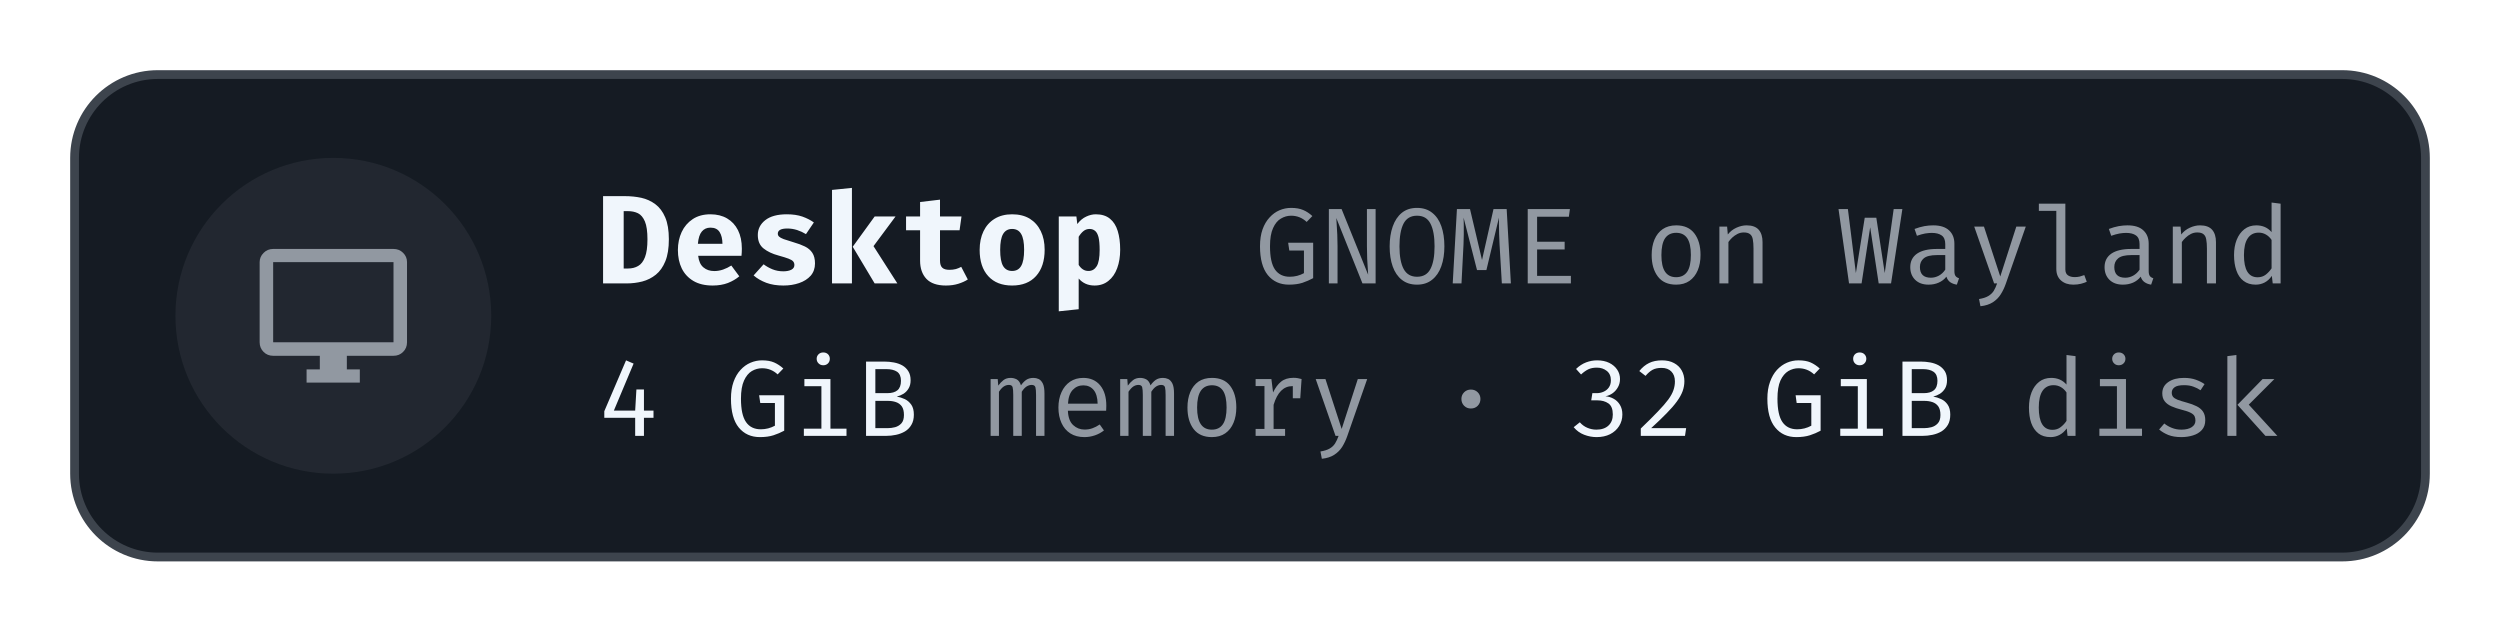
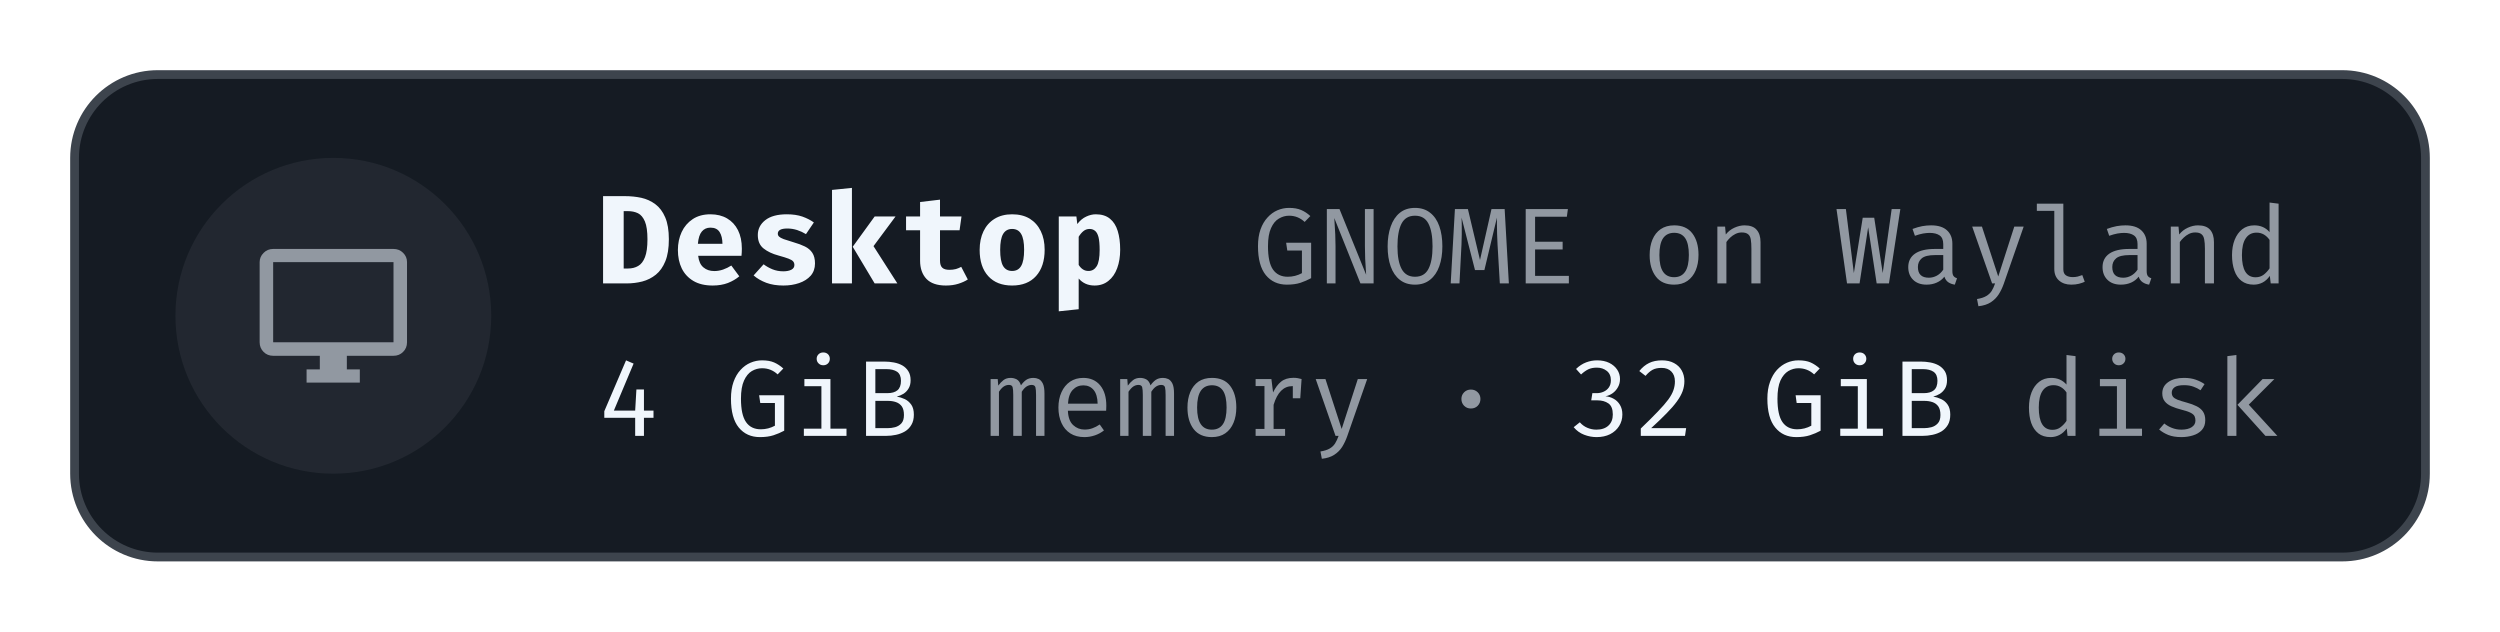
<svg xmlns="http://www.w3.org/2000/svg" width="285" height="72" viewBox="0 0 285 72">
  <g transform="translate(8 8)">
    <rect x=".5" y=".5" width="268" height="55" rx="9.5" fill="#151b23" stroke="#3d444d" />
    <circle cx="30" cy="28" r="18" fill="#f0f6fc" fill-opacity=".06" />
    <path fill="#9198a1" d="M36.86 31.02H23.14V21.88H36.86ZM36.86 20.38H23.14Q22.49 20.38 22.05 20.83Q21.6 21.28 21.6 21.88V31.02Q21.6 31.67 22.05 32.12Q22.49 32.56 23.14 32.56H28.46V34.11H26.95V35.62H33.02V34.11H31.54V32.56H36.86Q37.51 32.56 37.95 32.12Q38.4 31.68 38.4 31.02V21.88Q38.4 21.26 37.95 20.82Q37.51 20.38 36.86 20.38Z" />
    <path fill="#f0f6fc" d="M68.25 19.28Q68.25 20.8 67.85 21.78Q67.45 22.76 66.77 23.31Q66.09 23.86 65.22 24.09Q64.36 24.31 63.43 24.31H60.75V14.36H63.26Q64.21 14.36 65.11 14.55Q66 14.75 66.71 15.28Q67.42 15.81 67.83 16.77Q68.25 17.74 68.25 19.28ZM65.81 19.28Q65.81 17.94 65.52 17.25Q65.23 16.56 64.73 16.31Q64.23 16.07 63.6 16.07H63.1V22.61H63.6Q64.26 22.61 64.75 22.32Q65.25 22.04 65.53 21.31Q65.81 20.59 65.81 19.28ZM71.59 21.16Q71.7 22.09 72.2 22.49Q72.69 22.9 73.42 22.9Q73.94 22.9 74.43 22.73Q74.92 22.56 75.37 22.27L76.28 23.5Q75.74 23.96 74.98 24.26Q74.22 24.55 73.24 24.55Q71.93 24.55 71.05 24.03Q70.17 23.51 69.72 22.6Q69.28 21.69 69.28 20.5Q69.28 19.38 69.71 18.45Q70.14 17.53 70.97 16.98Q71.8 16.43 72.99 16.43Q74.09 16.43 74.89 16.9Q75.69 17.37 76.13 18.24Q76.57 19.12 76.57 20.34Q76.57 20.54 76.56 20.76Q76.55 20.98 76.53 21.16ZM72.99 17.95Q72.38 17.95 72.01 18.39Q71.64 18.83 71.56 19.79H74.36Q74.35 18.96 74.04 18.46Q73.72 17.95 72.99 17.95ZM81.29 22.93Q81.86 22.93 82.21 22.75Q82.56 22.57 82.56 22.21Q82.56 21.97 82.42 21.8Q82.29 21.64 81.9 21.49Q81.51 21.34 80.75 21.13Q79.7 20.85 79.04 20.32Q78.39 19.8 78.39 18.79Q78.39 17.77 79.24 17.1Q80.09 16.43 81.7 16.43Q82.72 16.43 83.47 16.69Q84.23 16.96 84.78 17.36L83.88 18.69Q83.41 18.4 82.86 18.22Q82.31 18.05 81.76 18.05Q80.67 18.05 80.67 18.64Q80.67 18.83 80.81 18.97Q80.95 19.11 81.34 19.26Q81.73 19.4 82.47 19.62Q83.21 19.83 83.76 20.1Q84.31 20.37 84.61 20.83Q84.91 21.29 84.91 22.03Q84.91 22.86 84.42 23.43Q83.92 23.99 83.1 24.27Q82.29 24.55 81.31 24.55Q80.2 24.55 79.36 24.24Q78.51 23.92 77.91 23.4L79.05 22.13Q79.5 22.47 80.06 22.7Q80.63 22.93 81.29 22.93ZM89.12 13.42V24.31H86.85V13.65ZM94.09 16.68 91.58 20.06 94.3 24.31H91.71L89.21 20.13L91.71 16.68ZM102.33 23.86Q101.89 24.15 101.25 24.35Q100.62 24.55 99.83 24.55Q98.34 24.55 97.61 23.79Q96.89 23.02 96.89 21.71V18.25H95.29V16.68H96.89V15.03L99.16 14.76V16.68H101.61L101.39 18.25H99.16V21.71Q99.16 22.28 99.42 22.52Q99.67 22.76 100.24 22.76Q100.64 22.76 100.98 22.67Q101.31 22.57 101.58 22.42ZM107.38 16.43Q108.56 16.43 109.39 16.93Q110.21 17.44 110.65 18.35Q111.09 19.25 111.09 20.47Q111.09 22.38 110.11 23.47Q109.14 24.55 107.38 24.55Q105.63 24.55 104.66 23.48Q103.68 22.41 103.68 20.49Q103.68 19.27 104.12 18.36Q104.56 17.45 105.39 16.94Q106.22 16.43 107.38 16.43ZM107.38 18.1Q106.69 18.1 106.35 18.68Q106.02 19.25 106.02 20.49Q106.02 21.75 106.35 22.32Q106.69 22.89 107.38 22.89Q108.08 22.89 108.41 22.32Q108.75 21.75 108.75 20.47Q108.75 19.24 108.41 18.67Q108.08 18.1 107.38 18.1ZM116.92 16.43Q117.92 16.43 118.53 16.93Q119.14 17.42 119.42 18.33Q119.7 19.23 119.7 20.47Q119.7 21.65 119.36 22.57Q119.02 23.5 118.36 24.02Q117.71 24.55 116.78 24.55Q115.66 24.55 114.97 23.75V27.25L112.7 27.49V16.68H114.71L114.81 17.54Q115.27 16.94 115.83 16.69Q116.38 16.43 116.92 16.43ZM116.22 18.1Q115.82 18.1 115.52 18.34Q115.22 18.58 114.97 18.99V22.2Q115.2 22.56 115.47 22.72Q115.73 22.89 116.09 22.89Q116.69 22.89 117.03 22.34Q117.36 21.79 117.36 20.5Q117.36 19.55 117.23 19.03Q117.09 18.51 116.83 18.31Q116.57 18.1 116.22 18.1Z" />
-     <path fill="#9198a1" d="M138.94 24.45Q137.43 24.45 136.53 23.36Q135.64 22.26 135.64 20.07Q135.64 18.97 135.93 18.15Q136.22 17.34 136.73 16.79Q137.23 16.24 137.86 15.97Q138.5 15.7 139.18 15.7Q140.01 15.7 140.56 15.94Q141.11 16.17 141.61 16.63L140.96 17.3Q140.2 16.59 139.19 16.59Q138.57 16.59 138.02 16.92Q137.47 17.24 137.13 18Q136.78 18.76 136.78 20.07Q136.78 21.91 137.35 22.73Q137.93 23.55 139.03 23.55Q139.9 23.55 140.65 23.14V20.56H138.98L138.85 19.67H141.7V23.71Q141.13 24.02 140.48 24.24Q139.83 24.45 138.94 24.45ZM147.32 24.31 144.34 16.86Q144.34 17.04 144.38 17.55Q144.42 18.07 144.45 18.74Q144.48 19.4 144.48 20.06V24.31H143.49V15.83H144.94L147.97 23.32Q147.96 23.14 147.93 22.66Q147.89 22.18 147.86 21.51Q147.83 20.84 147.83 20.07V15.83H148.82V24.31ZM156.66 20.08Q156.66 21.37 156.31 22.35Q155.96 23.34 155.26 23.89Q154.57 24.45 153.54 24.45Q152.5 24.45 151.81 23.9Q151.12 23.36 150.77 22.38Q150.42 21.4 150.42 20.09Q150.42 18.81 150.77 17.82Q151.12 16.82 151.81 16.26Q152.5 15.7 153.54 15.7Q154.57 15.7 155.26 16.25Q155.96 16.79 156.31 17.78Q156.66 18.77 156.66 20.08ZM155.54 20.08Q155.54 18.39 155.07 17.49Q154.61 16.59 153.54 16.59Q152.47 16.59 152 17.5Q151.54 18.4 151.54 20.09Q151.54 21.78 152.02 22.67Q152.5 23.55 153.54 23.55Q154.61 23.55 155.07 22.66Q155.54 21.77 155.54 20.08ZM163.76 15.83 164.24 24.31H163.21L162.95 19.88Q162.92 19.29 162.9 18.68Q162.89 18.06 162.88 17.56Q162.87 17.06 162.88 16.81L161.45 22.79H160.38L158.85 16.81Q158.86 17.05 158.87 17.58Q158.87 18.1 158.87 18.72Q158.86 19.34 158.84 19.87L158.61 24.31H157.61L158.09 15.83H159.58L160.95 21.64L162.26 15.83ZM167.23 16.71V19.56H170.37V20.44H167.23V23.45H171.08V24.31H166.16V15.83H170.97L170.85 16.71ZM183.09 17.69Q184.46 17.69 185.16 18.61Q185.86 19.53 185.86 21.06Q185.86 22.06 185.54 22.82Q185.22 23.58 184.6 24.02Q183.98 24.45 183.08 24.45Q181.7 24.45 181 23.53Q180.29 22.6 180.29 21.08Q180.29 20.08 180.61 19.31Q180.93 18.55 181.55 18.12Q182.18 17.69 183.09 17.69ZM183.09 18.54Q182.25 18.54 181.82 19.16Q181.4 19.78 181.4 21.08Q181.4 22.36 181.82 22.98Q182.24 23.6 183.08 23.6Q183.91 23.6 184.34 22.98Q184.76 22.36 184.76 21.06Q184.76 19.77 184.34 19.15Q183.92 18.54 183.09 18.54ZM188.01 24.31V17.83H188.89L188.97 18.73Q189.36 18.23 189.95 17.96Q190.54 17.69 191.11 17.69Q192.06 17.69 192.5 18.2Q192.93 18.7 192.93 19.6V24.31H191.9V20.36Q191.9 19.7 191.82 19.29Q191.75 18.89 191.51 18.7Q191.27 18.5 190.79 18.5Q190.41 18.5 190.07 18.67Q189.74 18.84 189.47 19.09Q189.21 19.34 189.04 19.59V24.31ZM208.87 15.83 207.58 24.31H206.17L205.2 17.91L204.22 24.31H202.79L201.59 15.83H202.66L203.57 23.13L204.58 16.82H205.9L206.86 23.13L207.88 15.83ZM214.8 22.89Q214.8 23.29 214.93 23.46Q215.06 23.64 215.33 23.72L215.08 24.45Q214.66 24.39 214.34 24.18Q214.03 23.97 213.89 23.54Q213.54 23.99 213.01 24.22Q212.49 24.45 211.86 24.45Q210.89 24.45 210.33 23.9Q209.77 23.35 209.77 22.45Q209.77 21.45 210.55 20.91Q211.33 20.38 212.81 20.38H213.76V19.83Q213.76 19.13 213.35 18.84Q212.94 18.55 212.22 18.55Q211.9 18.55 211.46 18.62Q211.03 18.7 210.53 18.88L210.26 18.1Q210.85 17.88 211.38 17.78Q211.9 17.69 212.38 17.69Q213.58 17.69 214.19 18.26Q214.8 18.82 214.8 19.78ZM212.12 23.66Q212.6 23.66 213.04 23.42Q213.47 23.18 213.76 22.74V21.08H212.82Q211.75 21.08 211.31 21.45Q210.87 21.82 210.87 22.44Q210.87 23.66 212.12 23.66ZM222.94 17.83 220.66 24.35Q220.43 25.01 220.08 25.56Q219.74 26.1 219.18 26.46Q218.62 26.82 217.77 26.91L217.61 26.09Q218.28 25.98 218.66 25.75Q219.05 25.52 219.28 25.17Q219.5 24.81 219.67 24.31H219.33L217.06 17.83H218.17L220.03 23.52L221.86 17.83ZM227.45 15.22V22.71Q227.45 23.19 227.75 23.39Q228.05 23.59 228.52 23.59Q228.81 23.59 229.08 23.53Q229.35 23.46 229.61 23.36L229.89 24.12Q229.62 24.25 229.23 24.35Q228.84 24.45 228.35 24.45Q227.49 24.45 226.95 23.97Q226.42 23.5 226.42 22.65V16.04H224.43V15.22ZM236.95 22.89Q236.95 23.29 237.08 23.46Q237.21 23.64 237.48 23.72L237.23 24.45Q236.81 24.39 236.5 24.18Q236.18 23.97 236.04 23.54Q235.69 23.99 235.17 24.22Q234.64 24.45 234.01 24.45Q233.04 24.45 232.48 23.9Q231.92 23.35 231.92 22.45Q231.92 21.45 232.7 20.91Q233.48 20.38 234.96 20.38H235.91V19.83Q235.91 19.13 235.5 18.84Q235.1 18.55 234.37 18.55Q234.05 18.55 233.62 18.62Q233.19 18.7 232.68 18.88L232.41 18.1Q233 17.88 233.53 17.78Q234.06 17.69 234.53 17.69Q235.74 17.69 236.34 18.26Q236.95 18.82 236.95 19.78ZM234.28 23.66Q234.76 23.66 235.19 23.42Q235.62 23.18 235.91 22.74V21.08H234.98Q233.91 21.08 233.47 21.45Q233.03 21.82 233.03 22.44Q233.03 23.66 234.28 23.66ZM239.7 24.31V17.83H240.58L240.66 18.73Q241.05 18.23 241.64 17.96Q242.23 17.69 242.8 17.69Q243.75 17.69 244.19 18.2Q244.62 18.7 244.62 19.6V24.31H243.59V20.36Q243.59 19.7 243.51 19.29Q243.44 18.89 243.2 18.7Q242.97 18.5 242.48 18.5Q242.1 18.5 241.76 18.67Q241.43 18.84 241.17 19.09Q240.9 19.34 240.73 19.59V24.31ZM250.96 15.09 251.99 15.22V24.31H251.09L250.99 23.45Q250.63 23.97 250.16 24.21Q249.69 24.45 249.15 24.45Q248.31 24.45 247.76 24.02Q247.21 23.6 246.95 22.84Q246.68 22.08 246.68 21.08Q246.68 20.1 246.98 19.34Q247.29 18.57 247.86 18.13Q248.42 17.69 249.22 17.69Q250.3 17.69 250.96 18.46ZM249.5 18.52Q248.68 18.52 248.25 19.16Q247.81 19.79 247.81 21.08Q247.81 23.61 249.37 23.61Q249.91 23.61 250.31 23.3Q250.7 22.99 250.96 22.59V19.35Q250.7 18.96 250.32 18.74Q249.94 18.52 249.5 18.52Z" />
+     <path fill="#9198a1" d="M138.7 24.45Q137.2 24.45 136.3 23.36Q135.41 22.26 135.41 20.07Q135.41 18.97 135.7 18.15Q135.99 17.34 136.5 16.79Q137 16.24 137.63 15.97Q138.27 15.7 138.95 15.7Q139.78 15.7 140.33 15.94Q140.88 16.17 141.38 16.63L140.73 17.3Q139.97 16.59 138.96 16.59Q138.34 16.59 137.79 16.92Q137.24 17.24 136.9 18Q136.55 18.76 136.55 20.07Q136.55 21.91 137.12 22.73Q137.7 23.55 138.8 23.55Q139.66 23.55 140.42 23.14V20.56H138.75L138.62 19.67H141.47V23.71Q140.9 24.02 140.25 24.24Q139.6 24.45 138.7 24.45ZM147.09 24.31 144.11 16.86Q144.11 17.04 144.15 17.55Q144.19 18.07 144.22 18.74Q144.25 19.4 144.25 20.06V24.31H143.26V15.83H144.7L147.74 23.32Q147.73 23.14 147.7 22.66Q147.66 22.18 147.63 21.51Q147.6 20.84 147.6 20.07V15.83H148.59V24.31ZM156.43 20.08Q156.43 21.37 156.08 22.35Q155.73 23.34 155.03 23.89Q154.34 24.45 153.31 24.45Q152.27 24.45 151.58 23.9Q150.89 23.36 150.54 22.38Q150.19 21.4 150.19 20.09Q150.19 18.81 150.54 17.82Q150.89 16.82 151.58 16.26Q152.27 15.7 153.31 15.7Q154.34 15.7 155.03 16.25Q155.73 16.79 156.08 17.78Q156.43 18.77 156.43 20.08ZM155.31 20.08Q155.31 18.39 154.84 17.49Q154.38 16.59 153.31 16.59Q152.24 16.59 151.77 17.5Q151.31 18.4 151.31 20.09Q151.31 21.78 151.79 22.67Q152.27 23.55 153.31 23.55Q154.38 23.55 154.84 22.66Q155.31 21.77 155.31 20.08ZM163.53 15.83 164.01 24.31H162.98L162.72 19.88Q162.69 19.29 162.67 18.68Q162.66 18.06 162.65 17.56Q162.64 17.06 162.65 16.81L161.22 22.79H160.15L158.62 16.81Q158.63 17.05 158.64 17.58Q158.64 18.1 158.64 18.72Q158.63 19.34 158.61 19.87L158.38 24.31H157.38L157.86 15.83H159.34L160.72 21.64L162.03 15.83ZM167 16.71V19.56H170.14V20.44H167V23.45H170.85V24.31H165.93V15.83H170.74L170.62 16.71ZM182.86 17.69Q184.23 17.69 184.93 18.61Q185.63 19.53 185.63 21.06Q185.63 22.06 185.31 22.82Q184.99 23.58 184.37 24.02Q183.75 24.45 182.85 24.45Q181.47 24.45 180.77 23.53Q180.06 22.6 180.06 21.08Q180.06 20.08 180.38 19.31Q180.7 18.55 181.32 18.12Q181.95 17.69 182.86 17.69ZM182.86 18.54Q182.02 18.54 181.59 19.16Q181.17 19.78 181.17 21.08Q181.17 22.36 181.59 22.98Q182.01 23.6 182.85 23.6Q183.68 23.6 184.1 22.98Q184.53 22.36 184.53 21.06Q184.53 19.77 184.11 19.15Q183.69 18.54 182.86 18.54ZM187.78 24.31V17.83H188.66L188.74 18.73Q189.13 18.23 189.72 17.96Q190.31 17.69 190.88 17.69Q191.83 17.69 192.26 18.2Q192.7 18.7 192.7 19.6V24.31H191.66V20.36Q191.66 19.7 191.59 19.29Q191.52 18.89 191.28 18.7Q191.04 18.5 190.56 18.5Q190.18 18.5 189.84 18.67Q189.5 18.84 189.24 19.09Q188.98 19.34 188.81 19.59V24.31ZM208.64 15.83 207.34 24.31H205.94L204.97 17.91L203.99 24.31H202.56L201.36 15.83H202.43L203.34 23.13L204.35 16.82H205.66L206.63 23.13L207.65 15.83ZM214.57 22.89Q214.57 23.29 214.7 23.46Q214.83 23.64 215.1 23.72L214.85 24.45Q214.43 24.39 214.11 24.18Q213.8 23.97 213.66 23.54Q213.31 23.99 212.78 24.22Q212.26 24.45 211.63 24.45Q210.66 24.45 210.1 23.9Q209.54 23.35 209.54 22.45Q209.54 21.45 210.32 20.91Q211.1 20.38 212.58 20.38H213.53V19.83Q213.53 19.13 213.12 18.84Q212.71 18.55 211.98 18.55Q211.66 18.55 211.23 18.62Q210.8 18.7 210.3 18.88L210.03 18.1Q210.62 17.88 211.14 17.78Q211.67 17.69 212.14 17.69Q213.35 17.69 213.96 18.26Q214.57 18.82 214.57 19.78ZM211.89 23.66Q212.37 23.66 212.81 23.42Q213.24 23.18 213.53 22.74V21.08H212.59Q211.52 21.08 211.08 21.45Q210.64 21.82 210.64 22.44Q210.64 23.66 211.89 23.66ZM222.7 17.83 220.43 24.35Q220.2 25.01 219.85 25.56Q219.5 26.1 218.95 26.46Q218.39 26.82 217.54 26.91L217.38 26.09Q218.05 25.98 218.43 25.75Q218.82 25.52 219.05 25.17Q219.27 24.81 219.44 24.31H219.1L216.83 17.83H217.94L219.8 23.52L221.63 17.83ZM227.22 15.22V22.71Q227.22 23.19 227.52 23.39Q227.82 23.59 228.29 23.59Q228.58 23.59 228.85 23.53Q229.12 23.46 229.38 23.36L229.66 24.12Q229.39 24.25 229 24.35Q228.61 24.45 228.12 24.45Q227.26 24.45 226.72 23.97Q226.19 23.5 226.19 22.65V16.04H224.2V15.22ZM236.72 22.89Q236.72 23.29 236.85 23.46Q236.98 23.64 237.25 23.72L237 24.45Q236.58 24.39 236.27 24.18Q235.95 23.97 235.81 23.54Q235.46 23.99 234.94 24.22Q234.41 24.45 233.78 24.45Q232.81 24.45 232.25 23.9Q231.69 23.35 231.69 22.45Q231.69 21.45 232.47 20.91Q233.25 20.38 234.73 20.38H235.68V19.83Q235.68 19.13 235.27 18.84Q234.86 18.55 234.14 18.55Q233.82 18.55 233.39 18.62Q232.96 18.7 232.45 18.88L232.18 18.1Q232.77 17.88 233.3 17.78Q233.82 17.69 234.3 17.69Q235.5 17.69 236.11 18.26Q236.72 18.82 236.72 19.78ZM234.05 23.66Q234.53 23.66 234.96 23.42Q235.39 23.18 235.68 22.74V21.08H234.75Q233.68 21.08 233.24 21.45Q232.8 21.82 232.8 22.44Q232.8 23.66 234.05 23.66ZM239.47 24.31V17.83H240.35L240.43 18.73Q240.82 18.23 241.41 17.96Q242 17.69 242.57 17.69Q243.52 17.69 243.96 18.2Q244.39 18.7 244.39 19.6V24.31H243.36V20.36Q243.36 19.7 243.28 19.29Q243.21 18.89 242.97 18.7Q242.74 18.5 242.25 18.5Q241.87 18.5 241.53 18.67Q241.2 18.84 240.94 19.09Q240.67 19.34 240.5 19.59V24.31ZM250.73 15.09 251.76 15.22V24.31H250.86L250.76 23.45Q250.4 23.97 249.93 24.21Q249.46 24.45 248.92 24.45Q248.08 24.45 247.53 24.02Q246.98 23.6 246.72 22.84Q246.45 22.08 246.45 21.08Q246.45 20.1 246.75 19.34Q247.06 18.57 247.62 18.13Q248.19 17.69 248.99 17.69Q250.07 17.69 250.73 18.46ZM249.26 18.52Q248.45 18.52 248.02 19.16Q247.58 19.79 247.58 21.08Q247.58 23.61 249.14 23.61Q249.68 23.61 250.08 23.3Q250.47 22.99 250.73 22.59V19.35Q250.46 18.96 250.09 18.74Q249.71 18.52 249.26 18.52Z" />
    <path fill="#f0f6fc" d="M65.41 36.4V38.81H66.5V39.63H65.41V41.69H64.41L64.41 39.63H60.89V38.88L63.37 33.08L64.23 33.45L61.98 38.81H64.41L64.55 36.4ZM78.63 41.83Q77.12 41.83 76.22 40.74Q75.33 39.65 75.33 37.45Q75.33 36.36 75.62 35.54Q75.91 34.72 76.42 34.17Q76.92 33.62 77.56 33.35Q78.19 33.08 78.87 33.08Q79.7 33.08 80.25 33.32Q80.8 33.56 81.3 34.01L80.65 34.68Q79.9 33.98 78.88 33.98Q78.26 33.98 77.71 34.3Q77.16 34.63 76.82 35.38Q76.47 36.14 76.47 37.45Q76.47 39.3 77.05 40.12Q77.62 40.94 78.73 40.94Q79.59 40.94 80.34 40.53V37.94H78.67L78.54 37.06H81.4V41.1Q80.82 41.41 80.18 41.62Q79.53 41.83 78.63 41.83ZM85.85 32.18Q86.19 32.18 86.4 32.39Q86.6 32.6 86.6 32.9Q86.6 33.21 86.4 33.42Q86.19 33.64 85.85 33.64Q85.52 33.64 85.31 33.42Q85.1 33.21 85.1 32.9Q85.1 32.6 85.31 32.39Q85.52 32.18 85.85 32.18ZM86.67 35.21V40.87H88.5V41.69H83.64V40.87H85.64V36.03H83.7V35.21ZM96.18 39.27Q96.18 39.97 95.9 40.43Q95.63 40.9 95.17 41.18Q94.71 41.45 94.15 41.57Q93.59 41.69 93 41.69H90.73V33.22H92.81Q93.37 33.22 93.9 33.32Q94.44 33.42 94.87 33.66Q95.3 33.91 95.55 34.32Q95.81 34.73 95.81 35.35Q95.81 35.9 95.58 36.28Q95.36 36.66 95 36.89Q94.64 37.11 94.23 37.21Q94.7 37.29 95.15 37.5Q95.59 37.71 95.89 38.14Q96.18 38.56 96.18 39.27ZM94.71 35.41Q94.71 34.69 94.27 34.38Q93.82 34.08 93.05 34.08H91.79V36.82H93.16Q93.91 36.82 94.31 36.49Q94.71 36.15 94.71 35.41ZM95.05 39.31Q95.05 38.67 94.8 38.32Q94.55 37.98 94.14 37.84Q93.73 37.7 93.24 37.7H91.79V40.81H93.19Q93.61 40.81 94.04 40.7Q94.47 40.58 94.76 40.26Q95.05 39.94 95.05 39.31Z" />
    <path fill="#9198a1" d="M109.82 35.08Q110.12 35.08 110.41 35.21Q110.7 35.35 110.89 35.74Q111.07 36.12 111.07 36.87V41.69H110.11V37.03Q110.11 36.42 110.04 36.15Q109.96 35.88 109.61 35.88Q109.32 35.88 109.03 36.06Q108.74 36.25 108.48 36.66V41.69H107.51V37.03Q107.51 36.42 107.44 36.15Q107.37 35.88 107.02 35.88Q106.71 35.88 106.43 36.06Q106.15 36.25 105.88 36.66V41.69H104.93V35.21H105.74L105.8 35.96Q106.07 35.59 106.4 35.33Q106.73 35.08 107.21 35.08Q107.58 35.08 107.91 35.25Q108.23 35.43 108.39 35.93Q108.65 35.55 108.98 35.31Q109.32 35.08 109.82 35.08ZM113.74 38.82Q113.78 39.94 114.34 40.46Q114.89 40.97 115.64 40.97Q116.14 40.97 116.54 40.82Q116.94 40.68 117.37 40.39L117.85 41.07Q117.4 41.43 116.82 41.63Q116.23 41.83 115.62 41.83Q114.68 41.83 114.02 41.41Q113.35 40.98 113.01 40.22Q112.66 39.46 112.66 38.46Q112.66 37.48 113.01 36.71Q113.35 35.95 113.99 35.51Q114.63 35.08 115.49 35.08Q116.71 35.08 117.42 35.93Q118.12 36.78 118.12 38.25Q118.12 38.42 118.11 38.57Q118.1 38.71 118.1 38.82ZM115.5 35.93Q114.78 35.93 114.3 36.44Q113.81 36.95 113.75 38.02H117.13Q117.11 36.98 116.67 36.45Q116.23 35.93 115.5 35.93ZM124.58 35.08Q124.89 35.08 125.18 35.21Q125.47 35.35 125.66 35.74Q125.84 36.12 125.84 36.87V41.69H124.88V37.03Q124.88 36.42 124.81 36.15Q124.73 35.88 124.38 35.88Q124.09 35.88 123.8 36.06Q123.51 36.25 123.25 36.66V41.69H122.28V37.03Q122.28 36.42 122.21 36.15Q122.14 35.88 121.78 35.88Q121.48 35.88 121.2 36.06Q120.92 36.25 120.65 36.66V41.69H119.7V35.21H120.51L120.57 35.96Q120.84 35.59 121.17 35.33Q121.5 35.08 121.98 35.08Q122.35 35.08 122.68 35.25Q123 35.43 123.16 35.93Q123.42 35.55 123.75 35.31Q124.09 35.08 124.58 35.08ZM130.17 35.08Q131.54 35.08 132.24 35.99Q132.94 36.91 132.94 38.45Q132.94 39.44 132.62 40.2Q132.3 40.97 131.68 41.4Q131.06 41.83 130.15 41.83Q128.78 41.83 128.07 40.91Q127.37 39.99 127.37 38.46Q127.37 37.46 127.69 36.7Q128.01 35.93 128.63 35.5Q129.26 35.08 130.17 35.08ZM130.17 35.92Q129.33 35.92 128.9 36.54Q128.47 37.16 128.47 38.46Q128.47 39.75 128.9 40.37Q129.32 40.98 130.15 40.98Q130.99 40.98 131.41 40.36Q131.83 39.74 131.83 38.45Q131.83 37.16 131.42 36.54Q131 35.92 130.17 35.92ZM135.14 41.69V40.9H136.15V36.01H135.14V35.21H136.94L137.13 36.74Q137.51 35.94 138.04 35.51Q138.58 35.07 139.46 35.07Q139.73 35.07 139.94 35.11Q140.15 35.15 140.38 35.21L140.23 37.4H139.38V36.02Q139.35 36.02 139.32 36.02Q137.83 36.02 137.19 38.15V40.9H138.5V41.69ZM147.86 35.21 145.58 41.74Q145.35 42.39 145.01 42.94Q144.66 43.49 144.1 43.85Q143.54 44.21 142.69 44.3L142.53 43.47Q143.2 43.36 143.59 43.13Q143.98 42.9 144.2 42.55Q144.42 42.2 144.6 41.69H144.25L141.99 35.21H143.1L144.95 40.9L146.79 35.21ZM158.6 37.48Q158.6 37.03 158.91 36.72Q159.22 36.41 159.68 36.41Q160.15 36.41 160.46 36.72Q160.77 37.03 160.77 37.48Q160.77 37.94 160.46 38.26Q160.15 38.57 159.68 38.57Q159.22 38.57 158.91 38.26Q158.6 37.94 158.6 37.48Z" />
    <path fill="#f0f6fc" d="M174.07 33.08Q174.87 33.08 175.46 33.37Q176.04 33.66 176.36 34.14Q176.68 34.62 176.68 35.2Q176.68 35.72 176.45 36.13Q176.22 36.55 175.85 36.82Q175.47 37.09 175.02 37.18Q175.52 37.21 175.96 37.46Q176.4 37.7 176.67 38.15Q176.95 38.6 176.95 39.25Q176.95 39.98 176.58 40.57Q176.21 41.16 175.55 41.5Q174.89 41.83 174.01 41.83Q173.29 41.83 172.59 41.56Q171.89 41.29 171.4 40.7L172.1 40.14Q172.46 40.56 172.96 40.77Q173.46 40.98 173.98 40.98Q174.87 40.98 175.37 40.51Q175.86 40.05 175.86 39.25Q175.86 38.34 175.36 37.99Q174.86 37.64 174.11 37.64H173.4L173.53 36.82H174.02Q174.44 36.82 174.8 36.66Q175.17 36.5 175.4 36.18Q175.64 35.85 175.64 35.35Q175.64 34.65 175.17 34.28Q174.7 33.91 174.04 33.91Q173.48 33.91 173.07 34.1Q172.66 34.3 172.24 34.69L171.67 34.06Q172.21 33.54 172.82 33.31Q173.43 33.08 174.07 33.08ZM181.47 33.08Q182.27 33.08 182.84 33.39Q183.42 33.7 183.72 34.24Q184.02 34.78 184.02 35.45Q184.02 36.03 183.82 36.59Q183.62 37.14 183.17 37.76Q182.73 38.37 182 39.11Q181.27 39.86 180.23 40.81H184.22L184.09 41.69H179.05V40.85Q180.25 39.7 181.01 38.9Q181.77 38.11 182.19 37.54Q182.61 36.96 182.77 36.48Q182.94 36 182.94 35.48Q182.94 34.77 182.54 34.36Q182.14 33.94 181.42 33.94Q180.79 33.94 180.39 34.16Q179.99 34.38 179.59 34.85L178.88 34.3Q179.38 33.68 180 33.38Q180.61 33.08 181.47 33.08ZM196.78 41.83Q195.27 41.83 194.38 40.74Q193.48 39.65 193.48 37.45Q193.48 36.36 193.78 35.54Q194.07 34.72 194.57 34.17Q195.08 33.62 195.71 33.35Q196.34 33.08 197.03 33.08Q197.86 33.08 198.41 33.32Q198.95 33.56 199.45 34.01L198.81 34.68Q198.05 33.98 197.03 33.98Q196.42 33.98 195.87 34.3Q195.32 34.63 194.97 35.38Q194.63 36.14 194.63 37.45Q194.63 39.3 195.2 40.12Q195.77 40.94 196.88 40.94Q197.74 40.94 198.49 40.53V37.94H196.82L196.7 37.06H199.55V41.1Q198.98 41.41 198.33 41.62Q197.68 41.83 196.78 41.83ZM204 32.18Q204.34 32.18 204.55 32.39Q204.76 32.6 204.76 32.9Q204.76 33.21 204.55 33.42Q204.34 33.64 204 33.64Q203.67 33.64 203.46 33.42Q203.26 33.21 203.26 32.9Q203.26 32.6 203.46 32.39Q203.67 32.18 204 32.18ZM204.82 35.21V40.87H206.65V41.69H201.79V40.87H203.79V36.03H201.85V35.21ZM214.33 39.27Q214.33 39.97 214.06 40.43Q213.78 40.9 213.33 41.18Q212.87 41.45 212.3 41.57Q211.74 41.69 211.16 41.69H208.88V33.22H210.97Q211.52 33.22 212.06 33.32Q212.59 33.42 213.02 33.66Q213.45 33.91 213.71 34.32Q213.96 34.73 213.96 35.35Q213.96 35.9 213.74 36.28Q213.51 36.66 213.15 36.89Q212.79 37.11 212.39 37.21Q212.86 37.29 213.3 37.5Q213.75 37.71 214.04 38.14Q214.33 38.56 214.33 39.27ZM212.87 35.41Q212.87 34.69 212.42 34.38Q211.98 34.08 211.21 34.08H209.94V36.82H211.31Q212.06 36.82 212.46 36.49Q212.87 36.15 212.87 35.41ZM213.21 39.31Q213.21 38.67 212.96 38.32Q212.71 37.98 212.3 37.84Q211.88 37.7 211.39 37.7H209.94V40.81H211.34Q211.76 40.81 212.19 40.7Q212.62 40.58 212.91 40.26Q213.21 39.94 213.21 39.31Z" />
    <path fill="#9198a1" d="M227.58 32.47 228.61 32.6V41.69H227.7L227.61 40.84Q227.24 41.35 226.77 41.59Q226.3 41.83 225.77 41.83Q224.92 41.83 224.38 41.41Q223.83 40.98 223.56 40.22Q223.3 39.46 223.3 38.46Q223.3 37.49 223.6 36.72Q223.9 35.96 224.47 35.52Q225.04 35.08 225.84 35.08Q226.92 35.08 227.58 35.84ZM226.11 35.91Q225.3 35.91 224.86 36.54Q224.42 37.18 224.42 38.46Q224.42 41 225.98 41Q226.53 41 226.92 40.69Q227.32 40.38 227.58 39.98V36.74Q227.31 36.34 226.94 36.13Q226.56 35.91 226.11 35.91ZM233.54 32.18Q233.88 32.18 234.09 32.39Q234.3 32.6 234.3 32.9Q234.3 33.21 234.09 33.42Q233.88 33.64 233.54 33.64Q233.21 33.64 233 33.42Q232.79 33.21 232.79 32.9Q232.79 32.6 233 32.39Q233.21 32.18 233.54 32.18ZM234.36 35.21V40.87H236.19V41.69H231.33V40.87H233.33V36.03H231.39V35.21ZM240.67 40.98Q241.42 40.98 241.85 40.7Q242.28 40.42 242.28 39.95Q242.28 39.66 242.18 39.45Q242.07 39.23 241.74 39.06Q241.4 38.88 240.71 38.71Q240.04 38.54 239.55 38.32Q239.05 38.1 238.78 37.75Q238.5 37.4 238.5 36.84Q238.5 36.02 239.19 35.55Q239.87 35.08 240.97 35.08Q241.75 35.08 242.33 35.29Q242.91 35.5 243.32 35.79L242.86 36.49Q242.5 36.24 242.05 36.08Q241.61 35.91 240.98 35.91Q240.22 35.91 239.9 36.15Q239.58 36.39 239.58 36.76Q239.58 37.05 239.73 37.24Q239.89 37.43 240.26 37.58Q240.64 37.72 241.3 37.9Q241.93 38.07 242.41 38.31Q242.88 38.54 243.14 38.92Q243.4 39.3 243.4 39.9Q243.4 40.59 243.01 41.02Q242.62 41.45 241.99 41.64Q241.37 41.83 240.67 41.83Q239.79 41.83 239.17 41.58Q238.55 41.32 238.14 40.96L238.73 40.28Q239.11 40.59 239.6 40.78Q240.1 40.98 240.67 40.98ZM246.95 32.47V41.69H245.92V32.6ZM251.28 35.21 248.36 38.13 251.62 41.69H250.26L247.07 38.15L249.94 35.21Z" />
  </g>
</svg>
